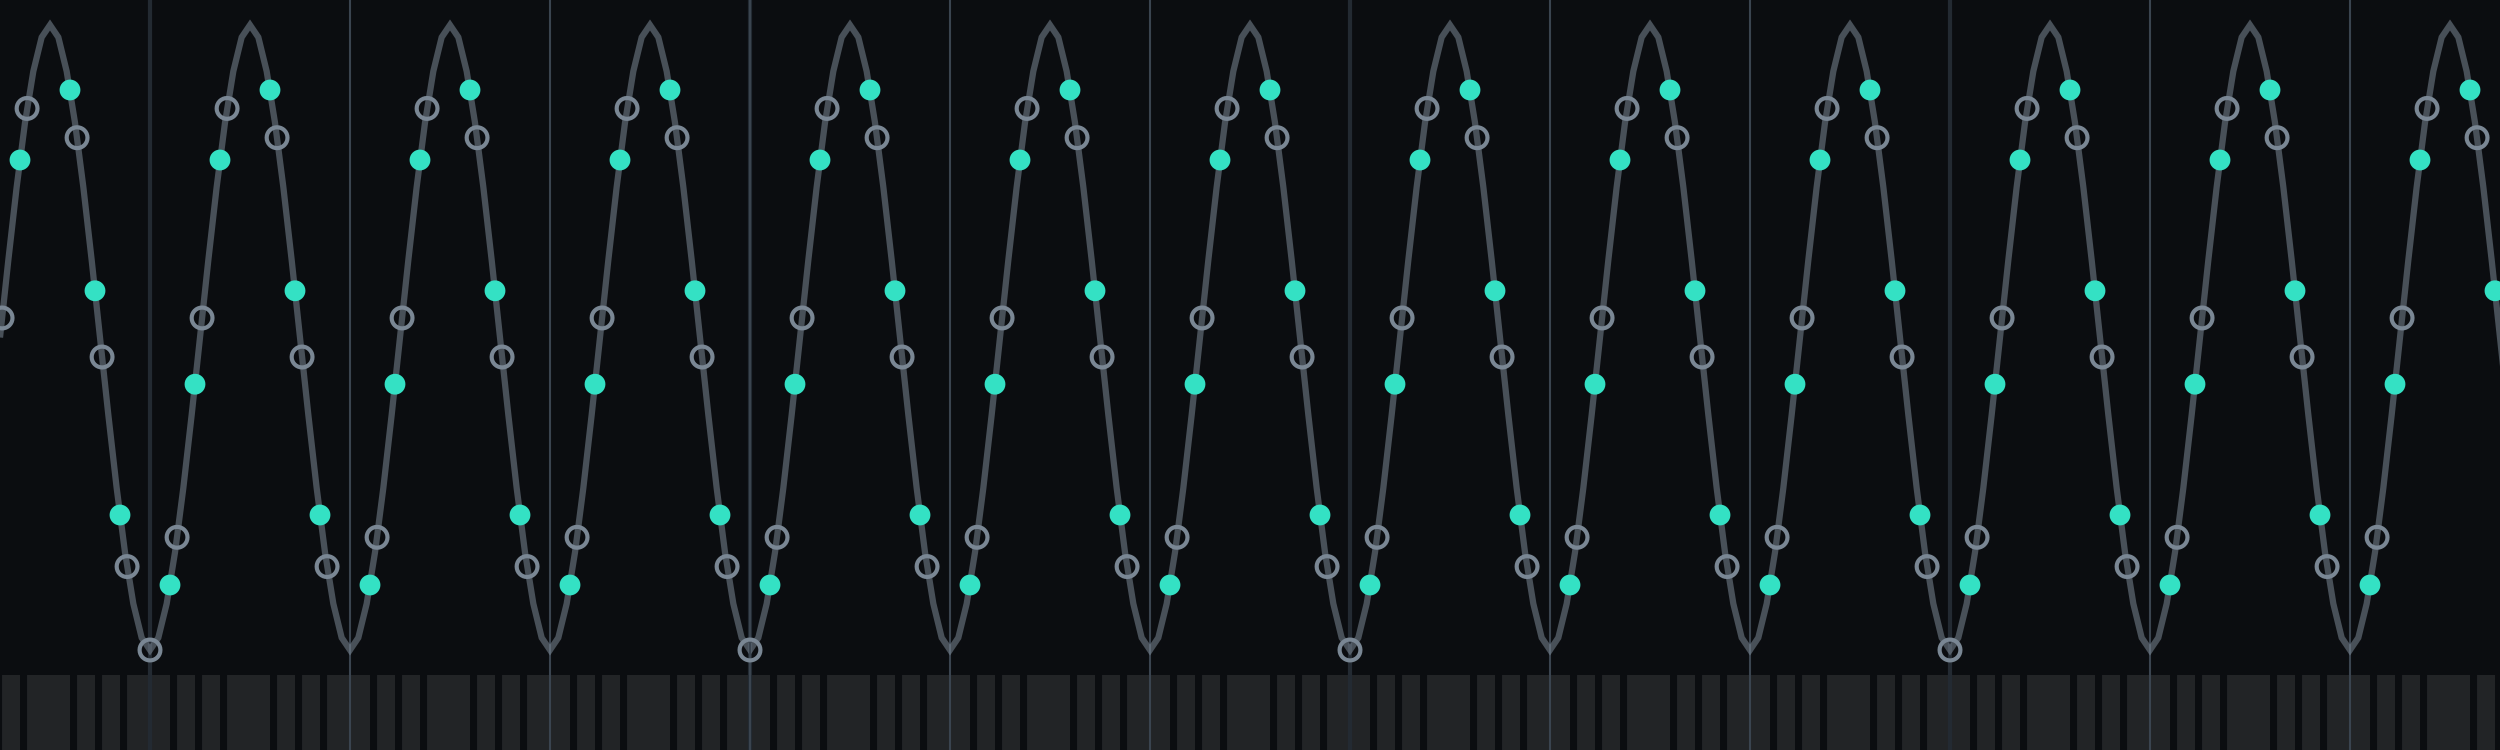
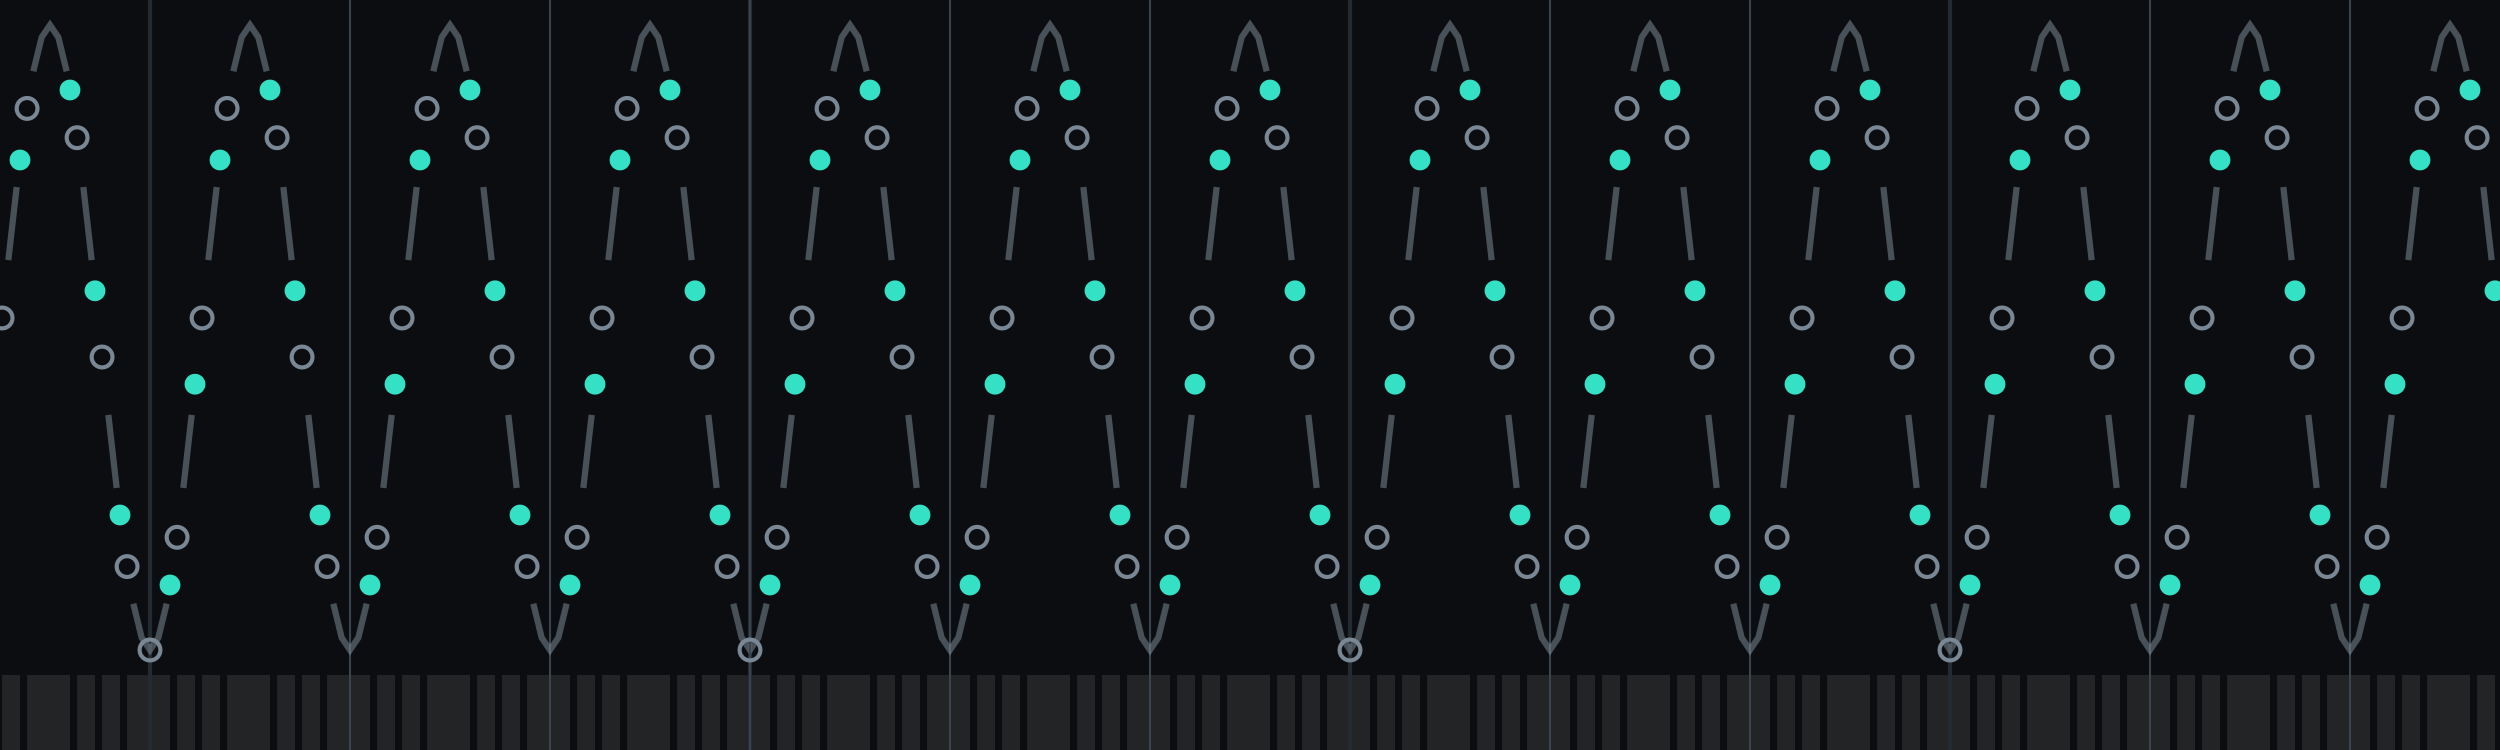
<svg xmlns="http://www.w3.org/2000/svg" width="1200" height="360" viewBox="0 0 1200 360">
  <rect width="1200" height="360" fill="#0B0D10" />
  <rect class="lane-open" x="1" y="324" width="8.6" height="36" fill="#F2F5F7" fill-opacity="0.1" />
  <rect class="lane-open" x="13" y="324" width="20.6" height="36" fill="#F2F5F7" fill-opacity="0.1" />
  <rect class="lane-open" x="37" y="324" width="8.6" height="36" fill="#F2F5F7" fill-opacity="0.1" />
  <rect class="lane-open" x="49" y="324" width="8.6" height="36" fill="#F2F5F7" fill-opacity="0.1" />
  <rect class="lane-open" x="61" y="324" width="20.6" height="36" fill="#F2F5F7" fill-opacity="0.1" />
  <rect class="lane-open" x="85" y="324" width="8.6" height="36" fill="#F2F5F7" fill-opacity="0.1" />
  <rect class="lane-open" x="97" y="324" width="8.6" height="36" fill="#F2F5F7" fill-opacity="0.1" />
  <rect class="lane-open" x="109" y="324" width="20.6" height="36" fill="#F2F5F7" fill-opacity="0.1" />
  <rect class="lane-open" x="133" y="324" width="8.6" height="36" fill="#F2F5F7" fill-opacity="0.1" />
  <rect class="lane-open" x="145" y="324" width="8.6" height="36" fill="#F2F5F7" fill-opacity="0.1" />
  <rect class="lane-open" x="157" y="324" width="20.6" height="36" fill="#F2F5F7" fill-opacity="0.1" />
  <rect class="lane-open" x="181" y="324" width="8.6" height="36" fill="#F2F5F7" fill-opacity="0.1" />
  <rect class="lane-open" x="193" y="324" width="8.6" height="36" fill="#F2F5F7" fill-opacity="0.1" />
  <rect class="lane-open" x="205" y="324" width="20.6" height="36" fill="#F2F5F7" fill-opacity="0.1" />
  <rect class="lane-open" x="229" y="324" width="8.6" height="36" fill="#F2F5F7" fill-opacity="0.1" />
  <rect class="lane-open" x="241" y="324" width="8.6" height="36" fill="#F2F5F7" fill-opacity="0.1" />
  <rect class="lane-open" x="253" y="324" width="20.6" height="36" fill="#F2F5F7" fill-opacity="0.1" />
  <rect class="lane-open" x="277" y="324" width="8.6" height="36" fill="#F2F5F7" fill-opacity="0.1" />
  <rect class="lane-open" x="289" y="324" width="8.6" height="36" fill="#F2F5F7" fill-opacity="0.1" />
  <rect class="lane-open" x="301" y="324" width="20.6" height="36" fill="#F2F5F7" fill-opacity="0.1" />
  <rect class="lane-open" x="325" y="324" width="8.6" height="36" fill="#F2F5F7" fill-opacity="0.1" />
  <rect class="lane-open" x="337" y="324" width="8.6" height="36" fill="#F2F5F7" fill-opacity="0.1" />
  <rect class="lane-open" x="349" y="324" width="20.6" height="36" fill="#F2F5F7" fill-opacity="0.1" />
  <rect class="lane-open" x="373" y="324" width="8.6" height="36" fill="#F2F5F7" fill-opacity="0.1" />
  <rect class="lane-open" x="385" y="324" width="8.6" height="36" fill="#F2F5F7" fill-opacity="0.1" />
  <rect class="lane-open" x="397" y="324" width="20.6" height="36" fill="#F2F5F7" fill-opacity="0.1" />
  <rect class="lane-open" x="421" y="324" width="8.6" height="36" fill="#F2F5F7" fill-opacity="0.1" />
  <rect class="lane-open" x="433" y="324" width="8.6" height="36" fill="#F2F5F7" fill-opacity="0.1" />
  <rect class="lane-open" x="445" y="324" width="20.6" height="36" fill="#F2F5F7" fill-opacity="0.1" />
  <rect class="lane-open" x="469" y="324" width="8.6" height="36" fill="#F2F5F7" fill-opacity="0.1" />
  <rect class="lane-open" x="481" y="324" width="8.6" height="36" fill="#F2F5F7" fill-opacity="0.1" />
  <rect class="lane-open" x="493" y="324" width="20.6" height="36" fill="#F2F5F7" fill-opacity="0.1" />
  <rect class="lane-open" x="517" y="324" width="8.6" height="36" fill="#F2F5F7" fill-opacity="0.1" />
  <rect class="lane-open" x="529" y="324" width="8.6" height="36" fill="#F2F5F7" fill-opacity="0.1" />
  <rect class="lane-open" x="541" y="324" width="20.6" height="36" fill="#F2F5F7" fill-opacity="0.1" />
  <rect class="lane-open" x="565" y="324" width="8.6" height="36" fill="#F2F5F7" fill-opacity="0.1" />
  <rect class="lane-open" x="577" y="324" width="8.6" height="36" fill="#F2F5F7" fill-opacity="0.1" />
  <rect class="lane-open" x="589" y="324" width="20.6" height="36" fill="#F2F5F7" fill-opacity="0.1" />
  <rect class="lane-open" x="613" y="324" width="8.6" height="36" fill="#F2F5F7" fill-opacity="0.1" />
  <rect class="lane-open" x="625" y="324" width="8.6" height="36" fill="#F2F5F7" fill-opacity="0.1" />
  <rect class="lane-open" x="637" y="324" width="20.6" height="36" fill="#F2F5F7" fill-opacity="0.1" />
  <rect class="lane-open" x="661" y="324" width="8.6" height="36" fill="#F2F5F7" fill-opacity="0.1" />
  <rect class="lane-open" x="673" y="324" width="8.6" height="36" fill="#F2F5F7" fill-opacity="0.1" />
  <rect class="lane-open" x="685" y="324" width="20.6" height="36" fill="#F2F5F7" fill-opacity="0.1" />
  <rect class="lane-open" x="709" y="324" width="8.6" height="36" fill="#F2F5F7" fill-opacity="0.1" />
  <rect class="lane-open" x="721" y="324" width="8.6" height="36" fill="#F2F5F7" fill-opacity="0.1" />
  <rect class="lane-open" x="733" y="324" width="20.6" height="36" fill="#F2F5F7" fill-opacity="0.1" />
  <rect class="lane-open" x="757" y="324" width="8.6" height="36" fill="#F2F5F7" fill-opacity="0.1" />
  <rect class="lane-open" x="769" y="324" width="8.6" height="36" fill="#F2F5F7" fill-opacity="0.1" />
  <rect class="lane-open" x="781" y="324" width="20.6" height="36" fill="#F2F5F7" fill-opacity="0.1" />
  <rect class="lane-open" x="805" y="324" width="8.6" height="36" fill="#F2F5F7" fill-opacity="0.1" />
  <rect class="lane-open" x="817" y="324" width="8.6" height="36" fill="#F2F5F7" fill-opacity="0.1" />
  <rect class="lane-open" x="829" y="324" width="20.6" height="36" fill="#F2F5F7" fill-opacity="0.1" />
  <rect class="lane-open" x="853" y="324" width="8.6" height="36" fill="#F2F5F7" fill-opacity="0.1" />
  <rect class="lane-open" x="865" y="324" width="8.6" height="36" fill="#F2F5F7" fill-opacity="0.1" />
  <rect class="lane-open" x="877" y="324" width="20.6" height="36" fill="#F2F5F7" fill-opacity="0.1" />
  <rect class="lane-open" x="901" y="324" width="8.6" height="36" fill="#F2F5F7" fill-opacity="0.1" />
  <rect class="lane-open" x="913" y="324" width="8.6" height="36" fill="#F2F5F7" fill-opacity="0.1" />
  <rect class="lane-open" x="925" y="324" width="20.6" height="36" fill="#F2F5F7" fill-opacity="0.1" />
  <rect class="lane-open" x="949" y="324" width="8.6" height="36" fill="#F2F5F7" fill-opacity="0.1" />
  <rect class="lane-open" x="961" y="324" width="8.6" height="36" fill="#F2F5F7" fill-opacity="0.1" />
  <rect class="lane-open" x="973" y="324" width="20.6" height="36" fill="#F2F5F7" fill-opacity="0.1" />
  <rect class="lane-open" x="997" y="324" width="8.6" height="36" fill="#F2F5F7" fill-opacity="0.1" />
  <rect class="lane-open" x="1009" y="324" width="8.6" height="36" fill="#F2F5F7" fill-opacity="0.1" />
  <rect class="lane-open" x="1021" y="324" width="20.6" height="36" fill="#F2F5F7" fill-opacity="0.1" />
  <rect class="lane-open" x="1045" y="324" width="8.6" height="36" fill="#F2F5F7" fill-opacity="0.1" />
  <rect class="lane-open" x="1057" y="324" width="8.6" height="36" fill="#F2F5F7" fill-opacity="0.1" />
  <rect class="lane-open" x="1069" y="324" width="20.6" height="36" fill="#F2F5F7" fill-opacity="0.1" />
  <rect class="lane-open" x="1093" y="324" width="8.6" height="36" fill="#F2F5F7" fill-opacity="0.1" />
  <rect class="lane-open" x="1105" y="324" width="8.6" height="36" fill="#F2F5F7" fill-opacity="0.1" />
  <rect class="lane-open" x="1117" y="324" width="20.6" height="36" fill="#F2F5F7" fill-opacity="0.1" />
  <rect class="lane-open" x="1141" y="324" width="8.6" height="36" fill="#F2F5F7" fill-opacity="0.1" />
  <rect class="lane-open" x="1153" y="324" width="8.6" height="36" fill="#F2F5F7" fill-opacity="0.1" />
  <rect class="lane-open" x="1165" y="324" width="20.6" height="36" fill="#F2F5F7" fill-opacity="0.1" />
  <rect class="lane-open" x="1189" y="324" width="8.6" height="36" fill="#F2F5F7" fill-opacity="0.1" />
  <line class="grid-beat" x1="168" y1="0" x2="168" y2="360" stroke="#3A444F" stroke-width="1" />
  <line class="grid-beat" x1="264" y1="0" x2="264" y2="360" stroke="#3A444F" stroke-width="1" />
  <line class="grid-beat" x1="456" y1="0" x2="456" y2="360" stroke="#3A444F" stroke-width="1" />
  <line class="grid-beat" x1="552" y1="0" x2="552" y2="360" stroke="#3A444F" stroke-width="1" />
  <line class="grid-beat" x1="744" y1="0" x2="744" y2="360" stroke="#3A444F" stroke-width="1" />
  <line class="grid-beat" x1="840" y1="0" x2="840" y2="360" stroke="#3A444F" stroke-width="1" />
  <line class="grid-beat" x1="1032" y1="0" x2="1032" y2="360" stroke="#3A444F" stroke-width="1" />
  <line class="grid-beat" x1="1128" y1="0" x2="1128" y2="360" stroke="#3A444F" stroke-width="1" />
  <line class="grid-bar" x1="72" y1="0" x2="72" y2="360" stroke="#232A32" stroke-width="2" />
  <line class="grid-bar" x1="360" y1="0" x2="360" y2="360" stroke="#232A32" stroke-width="2" />
  <line class="grid-bar" x1="648" y1="0" x2="648" y2="360" stroke="#232A32" stroke-width="2" />
  <line class="grid-bar" x1="936" y1="0" x2="936" y2="360" stroke="#232A32" stroke-width="2" />
-   <polyline class="ghost" points="0,162 4,124.847 8,89.778 12,58.875 16,34.222 20,17.903 24,12 28,17.903 32,34.222 36,58.875 40,89.778 44,124.847 48,162 52,199.153 56,234.222 60,265.125 64,289.778 68,306.097 72,312 76,306.097 80,289.778 84,265.125 88,234.222 92,199.153 96,162 100,124.847 104,89.778 108,58.875 112,34.222 116,17.903 120,12 124,17.903 128,34.222 132,58.875 136,89.778 140,124.847 144,162 148,199.153 152,234.222 156,265.125 160,289.778 164,306.097 168,312 172,306.097 176,289.778 180,265.125 184,234.222 188,199.153 192,162 196,124.847 200,89.778 204,58.875 208,34.222 212,17.903 216,12 220,17.903 224,34.222 228,58.875 232,89.778 236,124.847 240,162 244,199.153 248,234.222 252,265.125 256,289.778 260,306.097 264,312 268,306.097 272,289.778 276,265.125 280,234.222 284,199.153 288,162 292,124.847 296,89.778 300,58.875 304,34.222 308,17.903 312,12 316,17.903 320,34.222 324,58.875 328,89.778 332,124.847 336,162 340,199.153 344,234.222 348,265.125 352,289.778 356,306.097 360,312 364,306.097 368,289.778 372,265.125 376,234.222 380,199.153 384,162 388,124.847 392,89.778 396,58.875 400,34.222 404,17.903 408,12 412,17.903 416,34.222 420,58.875 424,89.778 428,124.847 432,162 436,199.153 440,234.222 444,265.125 448,289.778 452,306.097 456,312 460,306.097 464,289.778 468,265.125 472,234.222 476,199.153 480,162 484,124.847 488,89.778 492,58.875 496,34.222 500,17.903 504,12 508,17.903 512,34.222 516,58.875 520,89.778 524,124.847 528,162 532,199.153 536,234.222 540,265.125 544,289.778 548,306.097 552,312 556,306.097 560,289.778 564,265.125 568,234.222 572,199.153 576,162 580,124.847 584,89.778 588,58.875 592,34.222 596,17.903 600,12 604,17.903 608,34.222 612,58.875 616,89.778 620,124.847 624,162 628,199.153 632,234.222 636,265.125 640,289.778 644,306.097 648,312 652,306.097 656,289.778 660,265.125 664,234.222 668,199.153 672,162 676,124.847 680,89.778 684,58.875 688,34.222 692,17.903 696,12 700,17.903 704,34.222 708,58.875 712,89.778 716,124.847 720,162 724,199.153 728,234.222 732,265.125 736,289.778 740,306.097 744,312 748,306.097 752,289.778 756,265.125 760,234.222 764,199.153 768,162 772,124.847 776,89.778 780,58.875 784,34.222 788,17.903 792,12 796,17.903 800,34.222 804,58.875 808,89.778 812,124.847 816,162 820,199.153 824,234.222 828,265.125 832,289.778 836,306.097 840,312 844,306.097 848,289.778 852,265.125 856,234.222 860,199.153 864,162 868,124.847 872,89.778 876,58.875 880,34.222 884,17.903 888,12 892,17.903 896,34.222 900,58.875 904,89.778 908,124.847 912,162 916,199.153 920,234.222 924,265.125 928,289.778 932,306.097 936,312 940,306.097 944,289.778 948,265.125 952,234.222 956,199.153 960,162 964,124.847 968,89.778 972,58.875 976,34.222 980,17.903 984,12 988,17.903 992,34.222 996,58.875 1000,89.778 1004,124.847 1008,162 1012,199.153 1016,234.222 1020,265.125 1024,289.778 1028,306.097 1032,312 1036,306.097 1040,289.778 1044,265.125 1048,234.222 1052,199.153 1056,162 1060,124.847 1064,89.778 1068,58.875 1072,34.222 1076,17.903 1080,12 1084,17.903 1088,34.222 1092,58.875 1096,89.778 1100,124.847 1104,162 1108,199.153 1112,234.222 1116,265.125 1120,289.778 1124,306.097 1128,312 1132,306.097 1136,289.778 1140,265.125 1144,234.222 1148,199.153 1152,162 1156,124.847 1160,89.778 1164,58.875 1168,34.222 1172,17.903 1176,12 1180,17.903 1184,34.222 1188,58.875 1192,89.778 1196,124.847 1200,162 1204,199.153" fill="none" stroke="#7A8794" stroke-opacity="0.55" stroke-width="3" />
+   <polyline class="ghost" points="4,124.847 8,89.778" fill="none" stroke="#7A8794" stroke-opacity="0.55" stroke-width="3" />
+   <polyline class="ghost" points="16,34.222 20,17.903 24,12 28,17.903 32,34.222" fill="none" stroke="#7A8794" stroke-opacity="0.55" stroke-width="3" />
+   <polyline class="ghost" points="40,89.778 44,124.847" fill="none" stroke="#7A8794" stroke-opacity="0.55" stroke-width="3" />
+   <polyline class="ghost" points="52,199.153 56,234.222" fill="none" stroke="#7A8794" stroke-opacity="0.55" stroke-width="3" />
+   <polyline class="ghost" points="64,289.778 68,306.097 72,312 76,306.097 80,289.778" fill="none" stroke="#7A8794" stroke-opacity="0.55" stroke-width="3" />
+   <polyline class="ghost" points="88,234.222 92,199.153" fill="none" stroke="#7A8794" stroke-opacity="0.55" stroke-width="3" />
+   <polyline class="ghost" points="100,124.847 104,89.778" fill="none" stroke="#7A8794" stroke-opacity="0.55" stroke-width="3" />
+   <polyline class="ghost" points="112,34.222 116,17.903 120,12 124,17.903 128,34.222" fill="none" stroke="#7A8794" stroke-opacity="0.55" stroke-width="3" />
+   <polyline class="ghost" points="136,89.778 140,124.847" fill="none" stroke="#7A8794" stroke-opacity="0.55" stroke-width="3" />
+   <polyline class="ghost" points="148,199.153 152,234.222" fill="none" stroke="#7A8794" stroke-opacity="0.55" stroke-width="3" />
+   <polyline class="ghost" points="160,289.778 164,306.097 168,312 172,306.097 176,289.778" fill="none" stroke="#7A8794" stroke-opacity="0.55" stroke-width="3" />
+   <polyline class="ghost" points="184,234.222 188,199.153" fill="none" stroke="#7A8794" stroke-opacity="0.55" stroke-width="3" />
+   <polyline class="ghost" points="196,124.847 200,89.778" fill="none" stroke="#7A8794" stroke-opacity="0.55" stroke-width="3" />
+   <polyline class="ghost" points="208,34.222 212,17.903 216,12 220,17.903 224,34.222" fill="none" stroke="#7A8794" stroke-opacity="0.55" stroke-width="3" />
+   <polyline class="ghost" points="232,89.778 236,124.847" fill="none" stroke="#7A8794" stroke-opacity="0.55" stroke-width="3" />
+   <polyline class="ghost" points="244,199.153 248,234.222" fill="none" stroke="#7A8794" stroke-opacity="0.55" stroke-width="3" />
+   <polyline class="ghost" points="256,289.778 260,306.097 264,312 268,306.097 272,289.778" fill="none" stroke="#7A8794" stroke-opacity="0.55" stroke-width="3" />
+   <polyline class="ghost" points="280,234.222 284,199.153" fill="none" stroke="#7A8794" stroke-opacity="0.55" stroke-width="3" />
+   <polyline class="ghost" points="292,124.847 296,89.778" fill="none" stroke="#7A8794" stroke-opacity="0.55" stroke-width="3" />
+   <polyline class="ghost" points="304,34.222 308,17.903 312,12 316,17.903 320,34.222" fill="none" stroke="#7A8794" stroke-opacity="0.55" stroke-width="3" />
+   <polyline class="ghost" points="328,89.778 332,124.847" fill="none" stroke="#7A8794" stroke-opacity="0.55" stroke-width="3" />
+   <polyline class="ghost" points="340,199.153 344,234.222" fill="none" stroke="#7A8794" stroke-opacity="0.55" stroke-width="3" />
+   <polyline class="ghost" points="352,289.778 356,306.097 360,312 364,306.097 368,289.778" fill="none" stroke="#7A8794" stroke-opacity="0.55" stroke-width="3" />
+   <polyline class="ghost" points="376,234.222 380,199.153" fill="none" stroke="#7A8794" stroke-opacity="0.55" stroke-width="3" />
+   <polyline class="ghost" points="388,124.847 392,89.778" fill="none" stroke="#7A8794" stroke-opacity="0.55" stroke-width="3" />
+   <polyline class="ghost" points="400,34.222 404,17.903 408,12 412,17.903 416,34.222" fill="none" stroke="#7A8794" stroke-opacity="0.55" stroke-width="3" />
+   <polyline class="ghost" points="424,89.778 428,124.847" fill="none" stroke="#7A8794" stroke-opacity="0.55" stroke-width="3" />
+   <polyline class="ghost" points="436,199.153 440,234.222" fill="none" stroke="#7A8794" stroke-opacity="0.55" stroke-width="3" />
+   <polyline class="ghost" points="448,289.778 452,306.097 456,312 460,306.097 464,289.778" fill="none" stroke="#7A8794" stroke-opacity="0.55" stroke-width="3" />
+   <polyline class="ghost" points="472,234.222 476,199.153" fill="none" stroke="#7A8794" stroke-opacity="0.55" stroke-width="3" />
+   <polyline class="ghost" points="484,124.847 488,89.778" fill="none" stroke="#7A8794" stroke-opacity="0.55" stroke-width="3" />
+   <polyline class="ghost" points="496,34.222 500,17.903 504,12 508,17.903 512,34.222" fill="none" stroke="#7A8794" stroke-opacity="0.55" stroke-width="3" />
+   <polyline class="ghost" points="520,89.778 524,124.847" fill="none" stroke="#7A8794" stroke-opacity="0.55" stroke-width="3" />
+   <polyline class="ghost" points="532,199.153 536,234.222" fill="none" stroke="#7A8794" stroke-opacity="0.55" stroke-width="3" />
+   <polyline class="ghost" points="544,289.778 548,306.097 552,312 556,306.097 560,289.778" fill="none" stroke="#7A8794" stroke-opacity="0.55" stroke-width="3" />
+   <polyline class="ghost" points="568,234.222 572,199.153" fill="none" stroke="#7A8794" stroke-opacity="0.55" stroke-width="3" />
+   <polyline class="ghost" points="580,124.847 584,89.778" fill="none" stroke="#7A8794" stroke-opacity="0.55" stroke-width="3" />
+   <polyline class="ghost" points="592,34.222 596,17.903 600,12 604,17.903 608,34.222" fill="none" stroke="#7A8794" stroke-opacity="0.55" stroke-width="3" />
+   <polyline class="ghost" points="616,89.778 620,124.847" fill="none" stroke="#7A8794" stroke-opacity="0.55" stroke-width="3" />
+   <polyline class="ghost" points="628,199.153 632,234.222" fill="none" stroke="#7A8794" stroke-opacity="0.55" stroke-width="3" />
+   <polyline class="ghost" points="640,289.778 644,306.097 648,312 652,306.097 656,289.778" fill="none" stroke="#7A8794" stroke-opacity="0.55" stroke-width="3" />
+   <polyline class="ghost" points="664,234.222 668,199.153" fill="none" stroke="#7A8794" stroke-opacity="0.55" stroke-width="3" />
+   <polyline class="ghost" points="676,124.847 680,89.778" fill="none" stroke="#7A8794" stroke-opacity="0.55" stroke-width="3" />
+   <polyline class="ghost" points="688,34.222 692,17.903 696,12 700,17.903 704,34.222" fill="none" stroke="#7A8794" stroke-opacity="0.55" stroke-width="3" />
+   <polyline class="ghost" points="712,89.778 716,124.847" fill="none" stroke="#7A8794" stroke-opacity="0.55" stroke-width="3" />
+   <polyline class="ghost" points="724,199.153 728,234.222" fill="none" stroke="#7A8794" stroke-opacity="0.55" stroke-width="3" />
+   <polyline class="ghost" points="736,289.778 740,306.097 744,312 748,306.097 752,289.778" fill="none" stroke="#7A8794" stroke-opacity="0.55" stroke-width="3" />
+   <polyline class="ghost" points="760,234.222 764,199.153" fill="none" stroke="#7A8794" stroke-opacity="0.55" stroke-width="3" />
+   <polyline class="ghost" points="772,124.847 776,89.778" fill="none" stroke="#7A8794" stroke-opacity="0.55" stroke-width="3" />
+   <polyline class="ghost" points="784,34.222 788,17.903 792,12 796,17.903 800,34.222" fill="none" stroke="#7A8794" stroke-opacity="0.55" stroke-width="3" />
+   <polyline class="ghost" points="808,89.778 812,124.847" fill="none" stroke="#7A8794" stroke-opacity="0.55" stroke-width="3" />
+   <polyline class="ghost" points="820,199.153 824,234.222" fill="none" stroke="#7A8794" stroke-opacity="0.55" stroke-width="3" />
+   <polyline class="ghost" points="832,289.778 836,306.097 840,312 844,306.097 848,289.778" fill="none" stroke="#7A8794" stroke-opacity="0.55" stroke-width="3" />
+   <polyline class="ghost" points="856,234.222 860,199.153" fill="none" stroke="#7A8794" stroke-opacity="0.55" stroke-width="3" />
+   <polyline class="ghost" points="868,124.847 872,89.778" fill="none" stroke="#7A8794" stroke-opacity="0.55" stroke-width="3" />
+   <polyline class="ghost" points="880,34.222 884,17.903 888,12 892,17.903 896,34.222" fill="none" stroke="#7A8794" stroke-opacity="0.55" stroke-width="3" />
+   <polyline class="ghost" points="904,89.778 908,124.847" fill="none" stroke="#7A8794" stroke-opacity="0.55" stroke-width="3" />
+   <polyline class="ghost" points="916,199.153 920,234.222" fill="none" stroke="#7A8794" stroke-opacity="0.55" stroke-width="3" />
+   <polyline class="ghost" points="928,289.778 932,306.097 936,312 940,306.097 944,289.778" fill="none" stroke="#7A8794" stroke-opacity="0.55" stroke-width="3" />
+   <polyline class="ghost" points="952,234.222 956,199.153" fill="none" stroke="#7A8794" stroke-opacity="0.55" stroke-width="3" />
+   <polyline class="ghost" points="964,124.847 968,89.778" fill="none" stroke="#7A8794" stroke-opacity="0.55" stroke-width="3" />
+   <polyline class="ghost" points="976,34.222 980,17.903 984,12 988,17.903 992,34.222" fill="none" stroke="#7A8794" stroke-opacity="0.55" stroke-width="3" />
+   <polyline class="ghost" points="1000,89.778 1004,124.847" fill="none" stroke="#7A8794" stroke-opacity="0.55" stroke-width="3" />
+   <polyline class="ghost" points="1012,199.153 1016,234.222" fill="none" stroke="#7A8794" stroke-opacity="0.55" stroke-width="3" />
+   <polyline class="ghost" points="1024,289.778 1028,306.097 1032,312 1036,306.097 1040,289.778" fill="none" stroke="#7A8794" stroke-opacity="0.55" stroke-width="3" />
+   <polyline class="ghost" points="1048,234.222 1052,199.153" fill="none" stroke="#7A8794" stroke-opacity="0.55" stroke-width="3" />
+   <polyline class="ghost" points="1060,124.847 1064,89.778" fill="none" stroke="#7A8794" stroke-opacity="0.55" stroke-width="3" />
+   <polyline class="ghost" points="1072,34.222 1076,17.903 1080,12 1084,17.903 1088,34.222" fill="none" stroke="#7A8794" stroke-opacity="0.55" stroke-width="3" />
+   <polyline class="ghost" points="1096,89.778 1100,124.847" fill="none" stroke="#7A8794" stroke-opacity="0.55" stroke-width="3" />
+   <polyline class="ghost" points="1108,199.153 1112,234.222" fill="none" stroke="#7A8794" stroke-opacity="0.55" stroke-width="3" />
+   <polyline class="ghost" points="1120,289.778 1124,306.097 1128,312 1132,306.097 1136,289.778" fill="none" stroke="#7A8794" stroke-opacity="0.55" stroke-width="3" />
+   <polyline class="ghost" points="1144,234.222 1148,199.153" fill="none" stroke="#7A8794" stroke-opacity="0.55" stroke-width="3" />
+   <polyline class="ghost" points="1156,124.847 1160,89.778" fill="none" stroke="#7A8794" stroke-opacity="0.55" stroke-width="3" />
+   <polyline class="ghost" points="1168,34.222 1172,17.903 1176,12 1180,17.903 1184,34.222" fill="none" stroke="#7A8794" stroke-opacity="0.55" stroke-width="3" />
+   <polyline class="ghost" points="1192,89.778 1196,124.847" fill="none" stroke="#7A8794" stroke-opacity="0.55" stroke-width="3" />
  <line class="playhead" x1="360" y1="0" x2="360" y2="360" stroke="#3A444F" stroke-width="1" />
  <circle class="open" cx="1" cy="152.63" r="5" fill="none" stroke="#7A8794" stroke-width="2" />
  <circle class="open" cx="13" cy="52.044" r="5" fill="none" stroke="#7A8794" stroke-width="2" />
  <circle class="open" cx="37" cy="66.096" r="5" fill="none" stroke="#7A8794" stroke-width="2" />
  <circle class="open" cx="49" cy="171.37" r="5" fill="none" stroke="#7A8794" stroke-width="2" />
  <circle class="open" cx="61" cy="271.955" r="5" fill="none" stroke="#7A8794" stroke-width="2" />
  <circle class="open" cx="72" cy="312" r="5" fill="none" stroke="#7A8794" stroke-width="2" />
  <circle class="open" cx="85" cy="257.904" r="5" fill="none" stroke="#7A8794" stroke-width="2" />
  <circle class="open" cx="97" cy="152.63" r="5" fill="none" stroke="#7A8794" stroke-width="2" />
  <circle class="open" cx="109" cy="52.044" r="5" fill="none" stroke="#7A8794" stroke-width="2" />
  <circle class="open" cx="133" cy="66.096" r="5" fill="none" stroke="#7A8794" stroke-width="2" />
  <circle class="open" cx="145" cy="171.37" r="5" fill="none" stroke="#7A8794" stroke-width="2" />
  <circle class="open" cx="157" cy="271.955" r="5" fill="none" stroke="#7A8794" stroke-width="2" />
  <circle class="open" cx="181" cy="257.904" r="5" fill="none" stroke="#7A8794" stroke-width="2" />
  <circle class="open" cx="193" cy="152.63" r="5" fill="none" stroke="#7A8794" stroke-width="2" />
  <circle class="open" cx="205" cy="52.044" r="5" fill="none" stroke="#7A8794" stroke-width="2" />
  <circle class="open" cx="229" cy="66.096" r="5" fill="none" stroke="#7A8794" stroke-width="2" />
  <circle class="open" cx="241" cy="171.37" r="5" fill="none" stroke="#7A8794" stroke-width="2" />
  <circle class="open" cx="253" cy="271.955" r="5" fill="none" stroke="#7A8794" stroke-width="2" />
  <circle class="open" cx="277" cy="257.904" r="5" fill="none" stroke="#7A8794" stroke-width="2" />
  <circle class="open" cx="289" cy="152.63" r="5" fill="none" stroke="#7A8794" stroke-width="2" />
  <circle class="open" cx="301" cy="52.044" r="5" fill="none" stroke="#7A8794" stroke-width="2" />
  <circle class="open" cx="325" cy="66.096" r="5" fill="none" stroke="#7A8794" stroke-width="2" />
  <circle class="open" cx="337" cy="171.37" r="5" fill="none" stroke="#7A8794" stroke-width="2" />
  <circle class="open" cx="349" cy="271.955" r="5" fill="none" stroke="#7A8794" stroke-width="2" />
  <circle class="open" cx="360" cy="312" r="5" fill="none" stroke="#7A8794" stroke-width="2" />
  <circle class="open" cx="373" cy="257.904" r="5" fill="none" stroke="#7A8794" stroke-width="2" />
  <circle class="open" cx="385" cy="152.63" r="5" fill="none" stroke="#7A8794" stroke-width="2" />
  <circle class="open" cx="397" cy="52.044" r="5" fill="none" stroke="#7A8794" stroke-width="2" />
  <circle class="open" cx="421" cy="66.096" r="5" fill="none" stroke="#7A8794" stroke-width="2" />
  <circle class="open" cx="433" cy="171.37" r="5" fill="none" stroke="#7A8794" stroke-width="2" />
  <circle class="open" cx="445" cy="271.955" r="5" fill="none" stroke="#7A8794" stroke-width="2" />
  <circle class="open" cx="469" cy="257.904" r="5" fill="none" stroke="#7A8794" stroke-width="2" />
  <circle class="open" cx="481" cy="152.63" r="5" fill="none" stroke="#7A8794" stroke-width="2" />
  <circle class="open" cx="493" cy="52.044" r="5" fill="none" stroke="#7A8794" stroke-width="2" />
  <circle class="open" cx="517" cy="66.096" r="5" fill="none" stroke="#7A8794" stroke-width="2" />
  <circle class="open" cx="529" cy="171.37" r="5" fill="none" stroke="#7A8794" stroke-width="2" />
  <circle class="open" cx="541" cy="271.955" r="5" fill="none" stroke="#7A8794" stroke-width="2" />
  <circle class="open" cx="565" cy="257.904" r="5" fill="none" stroke="#7A8794" stroke-width="2" />
  <circle class="open" cx="577" cy="152.63" r="5" fill="none" stroke="#7A8794" stroke-width="2" />
  <circle class="open" cx="589" cy="52.044" r="5" fill="none" stroke="#7A8794" stroke-width="2" />
  <circle class="open" cx="613" cy="66.096" r="5" fill="none" stroke="#7A8794" stroke-width="2" />
  <circle class="open" cx="625" cy="171.37" r="5" fill="none" stroke="#7A8794" stroke-width="2" />
  <circle class="open" cx="637" cy="271.955" r="5" fill="none" stroke="#7A8794" stroke-width="2" />
  <circle class="open" cx="648" cy="312" r="5" fill="none" stroke="#7A8794" stroke-width="2" />
  <circle class="open" cx="661" cy="257.904" r="5" fill="none" stroke="#7A8794" stroke-width="2" />
  <circle class="open" cx="673" cy="152.63" r="5" fill="none" stroke="#7A8794" stroke-width="2" />
  <circle class="open" cx="685" cy="52.044" r="5" fill="none" stroke="#7A8794" stroke-width="2" />
  <circle class="open" cx="709" cy="66.096" r="5" fill="none" stroke="#7A8794" stroke-width="2" />
  <circle class="open" cx="721" cy="171.37" r="5" fill="none" stroke="#7A8794" stroke-width="2" />
  <circle class="open" cx="733" cy="271.955" r="5" fill="none" stroke="#7A8794" stroke-width="2" />
  <circle class="open" cx="757" cy="257.904" r="5" fill="none" stroke="#7A8794" stroke-width="2" />
  <circle class="open" cx="769" cy="152.63" r="5" fill="none" stroke="#7A8794" stroke-width="2" />
  <circle class="open" cx="781" cy="52.044" r="5" fill="none" stroke="#7A8794" stroke-width="2" />
  <circle class="open" cx="805" cy="66.096" r="5" fill="none" stroke="#7A8794" stroke-width="2" />
  <circle class="open" cx="817" cy="171.37" r="5" fill="none" stroke="#7A8794" stroke-width="2" />
  <circle class="open" cx="829" cy="271.955" r="5" fill="none" stroke="#7A8794" stroke-width="2" />
  <circle class="open" cx="853" cy="257.904" r="5" fill="none" stroke="#7A8794" stroke-width="2" />
  <circle class="open" cx="865" cy="152.63" r="5" fill="none" stroke="#7A8794" stroke-width="2" />
  <circle class="open" cx="877" cy="52.044" r="5" fill="none" stroke="#7A8794" stroke-width="2" />
  <circle class="open" cx="901" cy="66.096" r="5" fill="none" stroke="#7A8794" stroke-width="2" />
  <circle class="open" cx="913" cy="171.37" r="5" fill="none" stroke="#7A8794" stroke-width="2" />
  <circle class="open" cx="925" cy="271.955" r="5" fill="none" stroke="#7A8794" stroke-width="2" />
  <circle class="open" cx="936" cy="312" r="5" fill="none" stroke="#7A8794" stroke-width="2" />
  <circle class="open" cx="949" cy="257.904" r="5" fill="none" stroke="#7A8794" stroke-width="2" />
  <circle class="open" cx="961" cy="152.63" r="5" fill="none" stroke="#7A8794" stroke-width="2" />
  <circle class="open" cx="973" cy="52.044" r="5" fill="none" stroke="#7A8794" stroke-width="2" />
  <circle class="open" cx="997" cy="66.096" r="5" fill="none" stroke="#7A8794" stroke-width="2" />
  <circle class="open" cx="1009" cy="171.37" r="5" fill="none" stroke="#7A8794" stroke-width="2" />
  <circle class="open" cx="1021" cy="271.955" r="5" fill="none" stroke="#7A8794" stroke-width="2" />
  <circle class="open" cx="1045" cy="257.904" r="5" fill="none" stroke="#7A8794" stroke-width="2" />
  <circle class="open" cx="1057" cy="152.63" r="5" fill="none" stroke="#7A8794" stroke-width="2" />
  <circle class="open" cx="1069" cy="52.044" r="5" fill="none" stroke="#7A8794" stroke-width="2" />
  <circle class="open" cx="1093" cy="66.096" r="5" fill="none" stroke="#7A8794" stroke-width="2" />
  <circle class="open" cx="1105" cy="171.37" r="5" fill="none" stroke="#7A8794" stroke-width="2" />
  <circle class="open" cx="1117" cy="271.955" r="5" fill="none" stroke="#7A8794" stroke-width="2" />
  <circle class="open" cx="1141" cy="257.904" r="5" fill="none" stroke="#7A8794" stroke-width="2" />
  <circle class="open" cx="1153" cy="152.63" r="5" fill="none" stroke="#7A8794" stroke-width="2" />
  <circle class="open" cx="1165" cy="52.044" r="5" fill="none" stroke="#7A8794" stroke-width="2" />
  <circle class="open" cx="1189" cy="66.096" r="5" fill="none" stroke="#7A8794" stroke-width="2" />
  <circle class="close" cx="9.6" cy="76.8" r="5" fill="#34E1C4" />
  <circle class="close" cx="33.6" cy="43.2" r="5" fill="#34E1C4" />
  <circle class="close" cx="45.6" cy="139.575" r="5" fill="#34E1C4" />
  <circle class="close" cx="57.6" cy="247.2" r="5" fill="#34E1C4" />
  <circle class="close" cx="81.6" cy="280.8" r="5" fill="#34E1C4" />
  <circle class="close" cx="93.6" cy="184.425" r="5" fill="#34E1C4" />
  <circle class="close" cx="105.6" cy="76.8" r="5" fill="#34E1C4" />
  <circle class="close" cx="129.6" cy="43.2" r="5" fill="#34E1C4" />
  <circle class="close" cx="141.6" cy="139.575" r="5" fill="#34E1C4" />
  <circle class="close" cx="153.6" cy="247.2" r="5" fill="#34E1C4" />
  <circle class="close" cx="177.6" cy="280.8" r="5" fill="#34E1C4" />
  <circle class="close" cx="189.6" cy="184.425" r="5" fill="#34E1C4" />
  <circle class="close" cx="201.6" cy="76.8" r="5" fill="#34E1C4" />
  <circle class="close" cx="225.6" cy="43.2" r="5" fill="#34E1C4" />
  <circle class="close" cx="237.6" cy="139.575" r="5" fill="#34E1C4" />
  <circle class="close" cx="249.6" cy="247.2" r="5" fill="#34E1C4" />
  <circle class="close" cx="273.6" cy="280.8" r="5" fill="#34E1C4" />
  <circle class="close" cx="285.6" cy="184.425" r="5" fill="#34E1C4" />
  <circle class="close" cx="297.6" cy="76.8" r="5" fill="#34E1C4" />
  <circle class="close" cx="321.6" cy="43.2" r="5" fill="#34E1C4" />
  <circle class="close" cx="333.6" cy="139.575" r="5" fill="#34E1C4" />
  <circle class="close" cx="345.6" cy="247.2" r="5" fill="#34E1C4" />
  <circle class="close" cx="369.6" cy="280.8" r="5" fill="#34E1C4" />
  <circle class="close" cx="381.6" cy="184.425" r="5" fill="#34E1C4" />
  <circle class="close" cx="393.6" cy="76.8" r="5" fill="#34E1C4" />
  <circle class="close" cx="417.6" cy="43.2" r="5" fill="#34E1C4" />
  <circle class="close" cx="429.6" cy="139.575" r="5" fill="#34E1C4" />
  <circle class="close" cx="441.6" cy="247.2" r="5" fill="#34E1C4" />
  <circle class="close" cx="465.6" cy="280.8" r="5" fill="#34E1C4" />
  <circle class="close" cx="477.6" cy="184.425" r="5" fill="#34E1C4" />
  <circle class="close" cx="489.6" cy="76.8" r="5" fill="#34E1C4" />
  <circle class="close" cx="513.6" cy="43.2" r="5" fill="#34E1C4" />
  <circle class="close" cx="525.6" cy="139.575" r="5" fill="#34E1C4" />
  <circle class="close" cx="537.6" cy="247.2" r="5" fill="#34E1C4" />
  <circle class="close" cx="561.6" cy="280.8" r="5" fill="#34E1C4" />
  <circle class="close" cx="573.6" cy="184.425" r="5" fill="#34E1C4" />
  <circle class="close" cx="585.6" cy="76.8" r="5" fill="#34E1C4" />
  <circle class="close" cx="609.6" cy="43.2" r="5" fill="#34E1C4" />
  <circle class="close" cx="621.6" cy="139.575" r="5" fill="#34E1C4" />
  <circle class="close" cx="633.6" cy="247.2" r="5" fill="#34E1C4" />
  <circle class="close" cx="657.6" cy="280.8" r="5" fill="#34E1C4" />
  <circle class="close" cx="669.6" cy="184.425" r="5" fill="#34E1C4" />
  <circle class="close" cx="681.6" cy="76.8" r="5" fill="#34E1C4" />
  <circle class="close" cx="705.6" cy="43.2" r="5" fill="#34E1C4" />
  <circle class="close" cx="717.6" cy="139.575" r="5" fill="#34E1C4" />
  <circle class="close" cx="729.6" cy="247.2" r="5" fill="#34E1C4" />
  <circle class="close" cx="753.6" cy="280.8" r="5" fill="#34E1C4" />
  <circle class="close" cx="765.6" cy="184.425" r="5" fill="#34E1C4" />
  <circle class="close" cx="777.6" cy="76.8" r="5" fill="#34E1C4" />
  <circle class="close" cx="801.6" cy="43.2" r="5" fill="#34E1C4" />
  <circle class="close" cx="813.6" cy="139.575" r="5" fill="#34E1C4" />
  <circle class="close" cx="825.6" cy="247.2" r="5" fill="#34E1C4" />
  <circle class="close" cx="849.6" cy="280.8" r="5" fill="#34E1C4" />
  <circle class="close" cx="861.6" cy="184.425" r="5" fill="#34E1C4" />
  <circle class="close" cx="873.6" cy="76.8" r="5" fill="#34E1C4" />
  <circle class="close" cx="897.6" cy="43.2" r="5" fill="#34E1C4" />
  <circle class="close" cx="909.6" cy="139.575" r="5" fill="#34E1C4" />
  <circle class="close" cx="921.6" cy="247.2" r="5" fill="#34E1C4" />
  <circle class="close" cx="945.6" cy="280.8" r="5" fill="#34E1C4" />
  <circle class="close" cx="957.6" cy="184.425" r="5" fill="#34E1C4" />
  <circle class="close" cx="969.6" cy="76.8" r="5" fill="#34E1C4" />
  <circle class="close" cx="993.6" cy="43.2" r="5" fill="#34E1C4" />
  <circle class="close" cx="1005.6" cy="139.575" r="5" fill="#34E1C4" />
  <circle class="close" cx="1017.6" cy="247.2" r="5" fill="#34E1C4" />
  <circle class="close" cx="1041.6" cy="280.8" r="5" fill="#34E1C4" />
  <circle class="close" cx="1053.6" cy="184.425" r="5" fill="#34E1C4" />
  <circle class="close" cx="1065.6" cy="76.8" r="5" fill="#34E1C4" />
  <circle class="close" cx="1089.6" cy="43.2" r="5" fill="#34E1C4" />
  <circle class="close" cx="1101.6" cy="139.575" r="5" fill="#34E1C4" />
  <circle class="close" cx="1113.6" cy="247.2" r="5" fill="#34E1C4" />
  <circle class="close" cx="1137.6" cy="280.8" r="5" fill="#34E1C4" />
  <circle class="close" cx="1149.6" cy="184.425" r="5" fill="#34E1C4" />
  <circle class="close" cx="1161.6" cy="76.8" r="5" fill="#34E1C4" />
  <circle class="close" cx="1185.6" cy="43.2" r="5" fill="#34E1C4" />
  <circle class="close" cx="1197.6" cy="139.575" r="5" fill="#34E1C4" />
</svg>
